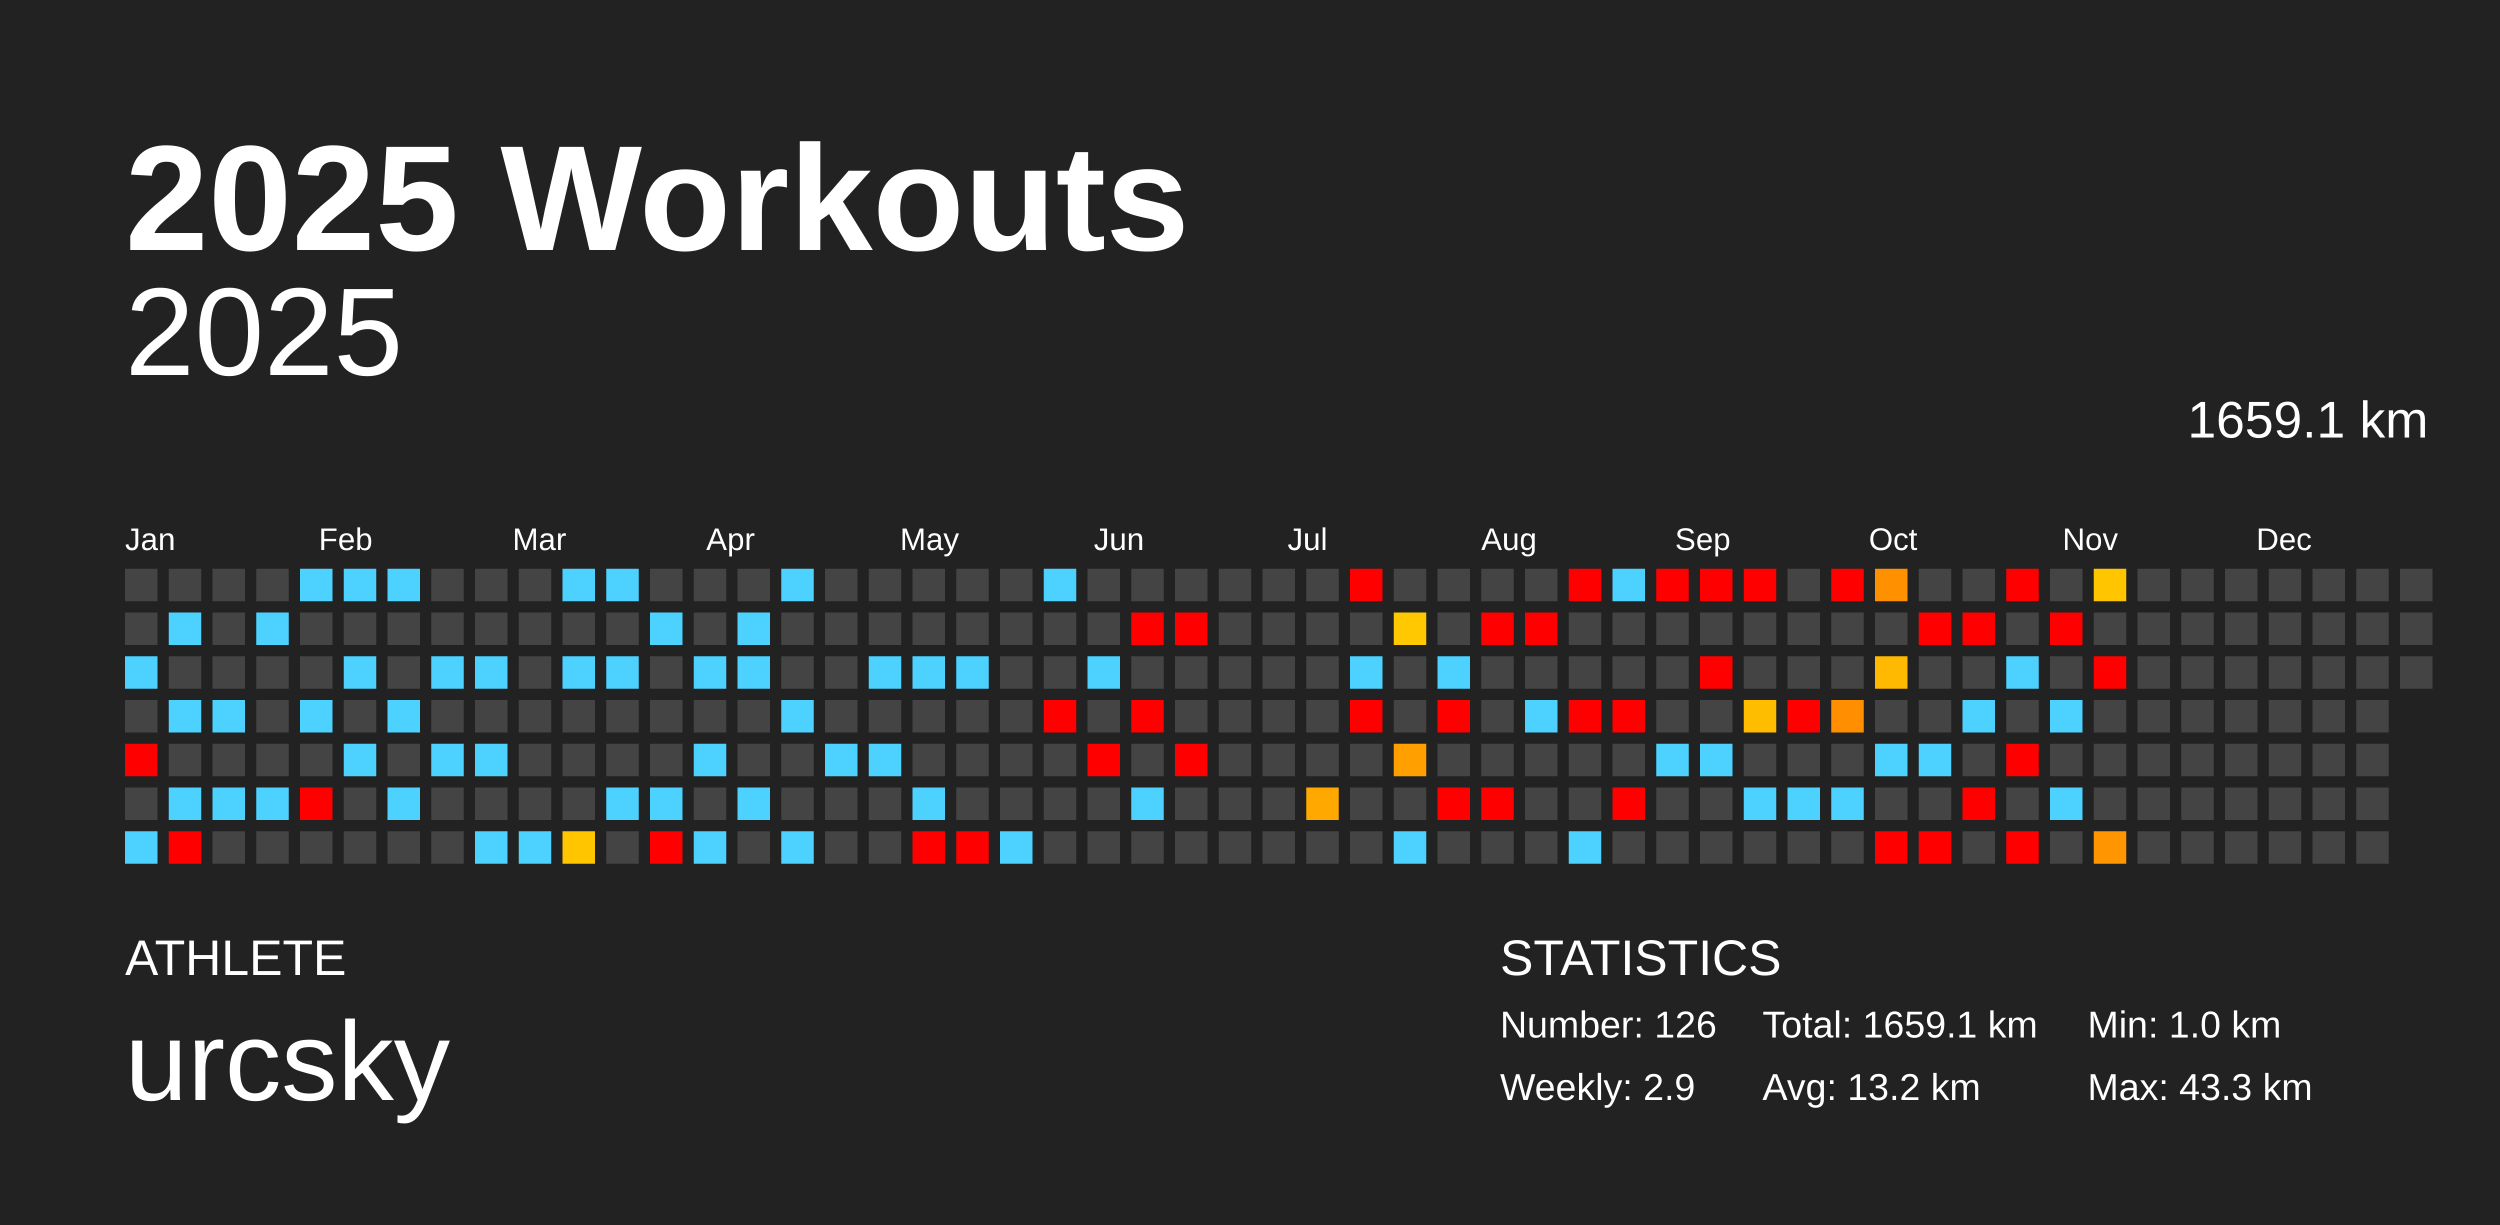
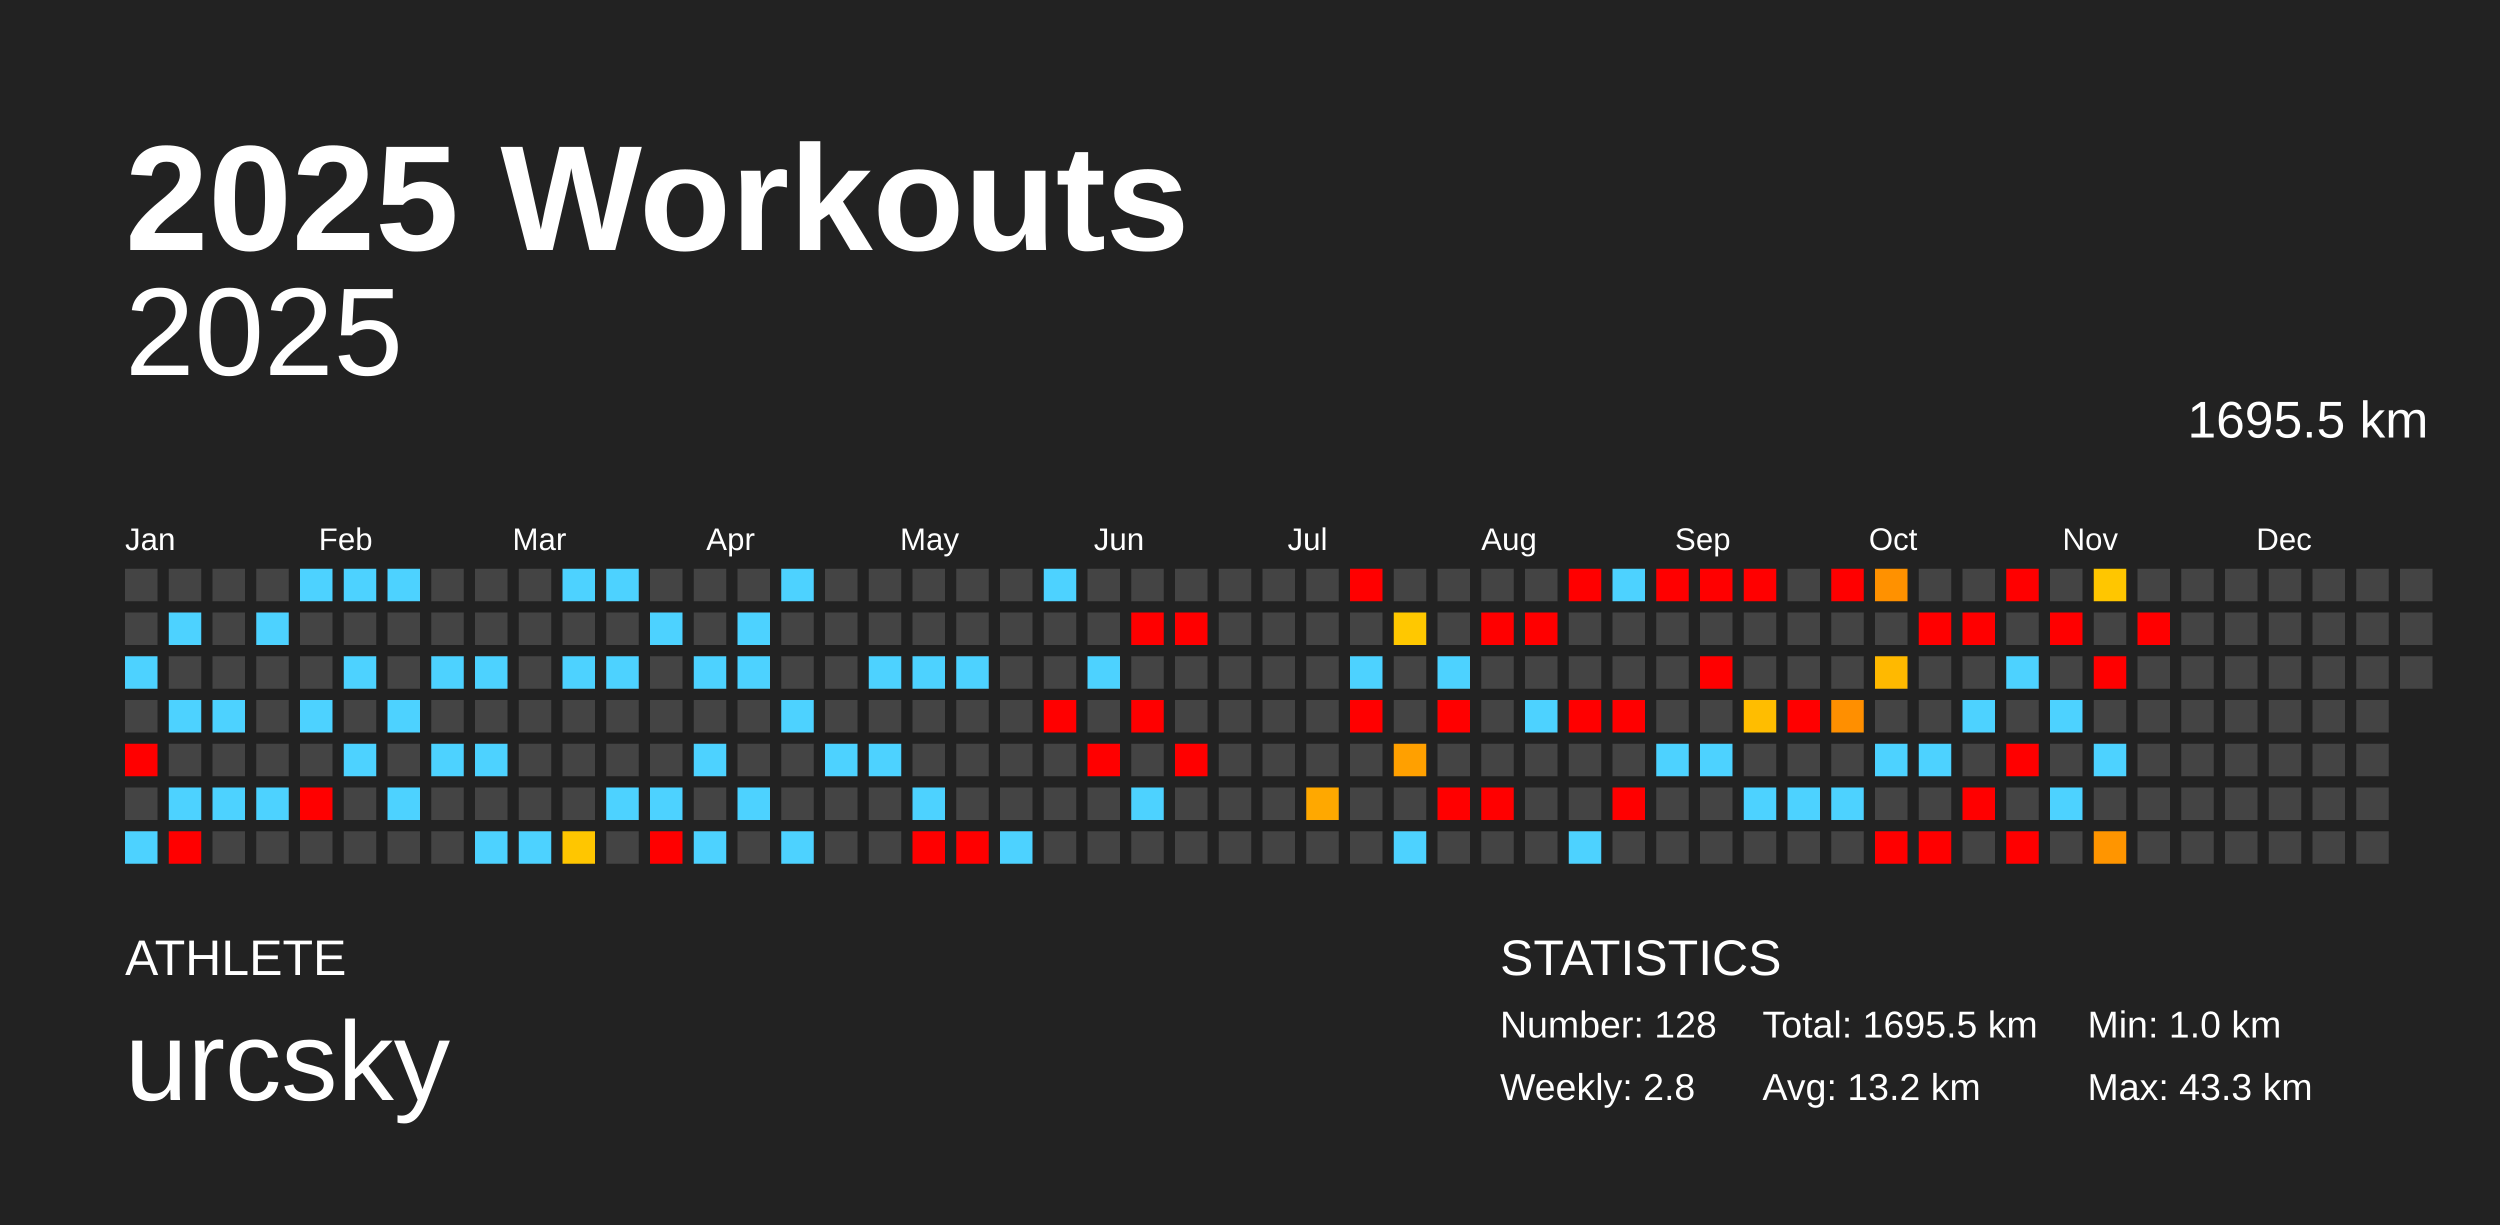
<svg xmlns="http://www.w3.org/2000/svg" baseProfile="full" height="98mm" version="1.1" viewBox="0,0,200,98" width="200mm">
  <defs />
  <rect fill="#222222" height="98" width="200" x="0" y="0" />
  <text fill="#FFFFFF" style="font-size:12px; font-family:Arial; font-weight:bold;" x="10" y="20">2025 Workouts</text>
  <text fill="#FFFFFF" style="font-size:4px; font-family:Arial" x="10" y="78">ATHLETE</text>
  <text fill="#FFFFFF" style="font-size:9px; font-family:Arial" x="10" y="88">urcsky</text>
  <text fill="#FFFFFF" style="font-size:4px; font-family:Arial" x="120" y="78">STATISTICS</text>
-   <text fill="#FFFFFF" style="font-size:3px; font-family:Arial" x="120" y="83">Number: 126</text>
-   <text fill="#FFFFFF" style="font-size:3px; font-family:Arial" x="120" y="88">Weekly: 2.9</text>
-   <text fill="#FFFFFF" style="font-size:3px; font-family:Arial" x="141" y="83">Total: 1659.1 km</text>
+   <text fill="#FFFFFF" style="font-size:3px; font-family:Arial" x="120" y="83">Number: 128</text>
+   <text fill="#FFFFFF" style="font-size:3px; font-family:Arial" x="120" y="88">Weekly: 2.8</text>
+   <text fill="#FFFFFF" style="font-size:3px; font-family:Arial" x="141" y="83">Total: 1695.5 km</text>
  <text fill="#FFFFFF" style="font-size:3px; font-family:Arial" x="141" y="88">Avg: 13.2 km</text>
  <text fill="#FFFFFF" style="font-size:3px; font-family:Arial" x="167" y="83">Min: 1.0 km</text>
  <text fill="#FFFFFF" style="font-size:3px; font-family:Arial" x="167" y="88">Max: 43.3 km</text>
  <text alignment-baseline="hanging" fill="#FFFFFF" style="font-size:10.0px; font-family:Arial;" x="10" y="30">2025</text>
-   <text alignment-baseline="hanging" fill="#FFFFFF" style="font-size:4.125px; font-family:Arial;" x="175" y="35">1659.1 km</text>
+   <text alignment-baseline="hanging" fill="#FFFFFF" style="font-size:4.125px; font-family:Arial;" x="175" y="35">1695.5 km</text>
  <text fill="#FFFFFF" style="font-size:2.5px; font-family:Arial" x="10.0" y="44">Jan</text>
  <text fill="#FFFFFF" style="font-size:2.5px; font-family:Arial" x="25.5" y="44">Feb</text>
  <text fill="#FFFFFF" style="font-size:2.5px; font-family:Arial" x="41.0" y="44">Mar</text>
  <text fill="#FFFFFF" style="font-size:2.5px; font-family:Arial" x="56.5" y="44">Apr</text>
  <text fill="#FFFFFF" style="font-size:2.5px; font-family:Arial" x="72.0" y="44">May</text>
  <text fill="#FFFFFF" style="font-size:2.5px; font-family:Arial" x="87.5" y="44">Jun</text>
  <text fill="#FFFFFF" style="font-size:2.5px; font-family:Arial" x="103.0" y="44">Jul</text>
  <text fill="#FFFFFF" style="font-size:2.5px; font-family:Arial" x="118.5" y="44">Aug</text>
  <text fill="#FFFFFF" style="font-size:2.5px; font-family:Arial" x="134.0" y="44">Sep</text>
  <text fill="#FFFFFF" style="font-size:2.5px; font-family:Arial" x="149.5" y="44">Oct</text>
  <text fill="#FFFFFF" style="font-size:2.5px; font-family:Arial" x="165.0" y="44">Nov</text>
  <text fill="#FFFFFF" style="font-size:2.5px; font-family:Arial" x="180.5" y="44">Dec</text>
  <rect fill="#444444" height="2.6" width="2.6" x="10.0" y="45.5" />
  <rect fill="#444444" height="2.6" width="2.6" x="10.0" y="49.0" />
  <rect fill="#4dd2ff" height="2.6" width="2.6" x="10.0" y="52.5" />
  <rect fill="#444444" height="2.6" width="2.6" x="10.0" y="56.0" />
  <rect fill="red" height="2.6" width="2.6" x="10.0" y="59.5" />
  <rect fill="#444444" height="2.6" width="2.6" x="10.0" y="63.0" />
  <rect fill="#4dd2ff" height="2.6" width="2.6" x="10.0" y="66.5" />
  <rect fill="#444444" height="2.6" width="2.6" x="13.5" y="45.5" />
  <rect fill="#4dd2ff" height="2.6" width="2.6" x="13.5" y="49.0" />
  <rect fill="#444444" height="2.6" width="2.6" x="13.5" y="52.5" />
  <rect fill="#4dd2ff" height="2.6" width="2.6" x="13.5" y="56.0" />
  <rect fill="#444444" height="2.6" width="2.6" x="13.5" y="59.5" />
  <rect fill="#4dd2ff" height="2.6" width="2.6" x="13.5" y="63.0" />
  <rect fill="red" height="2.6" width="2.6" x="13.5" y="66.5" />
  <rect fill="#444444" height="2.6" width="2.6" x="17.0" y="45.5" />
  <rect fill="#444444" height="2.6" width="2.6" x="17.0" y="49.0" />
  <rect fill="#444444" height="2.6" width="2.6" x="17.0" y="52.5" />
  <rect fill="#4dd2ff" height="2.6" width="2.6" x="17.0" y="56.0" />
  <rect fill="#444444" height="2.6" width="2.6" x="17.0" y="59.5" />
  <rect fill="#4dd2ff" height="2.6" width="2.6" x="17.0" y="63.0" />
  <rect fill="#444444" height="2.6" width="2.6" x="17.0" y="66.5" />
  <rect fill="#444444" height="2.6" width="2.6" x="20.5" y="45.5" />
  <rect fill="#4dd2ff" height="2.6" width="2.6" x="20.5" y="49.0" />
  <rect fill="#444444" height="2.6" width="2.6" x="20.5" y="52.5" />
  <rect fill="#444444" height="2.6" width="2.6" x="20.5" y="56.0" />
  <rect fill="#444444" height="2.6" width="2.6" x="20.5" y="59.5" />
  <rect fill="#4dd2ff" height="2.6" width="2.6" x="20.5" y="63.0" />
  <rect fill="#444444" height="2.6" width="2.6" x="20.5" y="66.5" />
  <rect fill="#4dd2ff" height="2.6" width="2.6" x="24.0" y="45.5" />
  <rect fill="#444444" height="2.6" width="2.6" x="24.0" y="49.0" />
  <rect fill="#444444" height="2.6" width="2.6" x="24.0" y="52.5" />
  <rect fill="#4dd2ff" height="2.6" width="2.6" x="24.0" y="56.0" />
  <rect fill="#444444" height="2.6" width="2.6" x="24.0" y="59.5" />
  <rect fill="red" height="2.6" width="2.6" x="24.0" y="63.0" />
  <rect fill="#444444" height="2.6" width="2.6" x="24.0" y="66.5" />
  <rect fill="#4dd2ff" height="2.6" width="2.6" x="27.5" y="45.5" />
  <rect fill="#444444" height="2.6" width="2.6" x="27.5" y="49.0" />
  <rect fill="#4dd2ff" height="2.6" width="2.6" x="27.5" y="52.5" />
  <rect fill="#444444" height="2.6" width="2.6" x="27.5" y="56.0" />
  <rect fill="#4dd2ff" height="2.6" width="2.6" x="27.5" y="59.5" />
  <rect fill="#444444" height="2.6" width="2.6" x="27.5" y="63.0" />
  <rect fill="#444444" height="2.6" width="2.6" x="27.5" y="66.5" />
  <rect fill="#4dd2ff" height="2.6" width="2.6" x="31.0" y="45.5" />
  <rect fill="#444444" height="2.6" width="2.6" x="31.0" y="49.0" />
  <rect fill="#444444" height="2.6" width="2.6" x="31.0" y="52.5" />
  <rect fill="#4dd2ff" height="2.6" width="2.6" x="31.0" y="56.0" />
  <rect fill="#444444" height="2.6" width="2.6" x="31.0" y="59.5" />
  <rect fill="#4dd2ff" height="2.6" width="2.6" x="31.0" y="63.0" />
  <rect fill="#444444" height="2.6" width="2.6" x="31.0" y="66.5" />
  <rect fill="#444444" height="2.6" width="2.6" x="34.5" y="45.5" />
  <rect fill="#444444" height="2.6" width="2.6" x="34.5" y="49.0" />
  <rect fill="#4dd2ff" height="2.6" width="2.6" x="34.5" y="52.5" />
  <rect fill="#444444" height="2.6" width="2.6" x="34.5" y="56.0" />
  <rect fill="#4dd2ff" height="2.6" width="2.6" x="34.5" y="59.5" />
  <rect fill="#444444" height="2.6" width="2.6" x="34.5" y="63.0" />
  <rect fill="#444444" height="2.6" width="2.6" x="34.5" y="66.5" />
  <rect fill="#444444" height="2.6" width="2.6" x="38.0" y="45.5" />
  <rect fill="#444444" height="2.6" width="2.6" x="38.0" y="49.0" />
  <rect fill="#4dd2ff" height="2.6" width="2.6" x="38.0" y="52.5" />
  <rect fill="#444444" height="2.6" width="2.6" x="38.0" y="56.0" />
  <rect fill="#4dd2ff" height="2.6" width="2.6" x="38.0" y="59.5" />
  <rect fill="#444444" height="2.6" width="2.6" x="38.0" y="63.0" />
  <rect fill="#4dd2ff" height="2.6" width="2.6" x="38.0" y="66.5" />
  <rect fill="#444444" height="2.6" width="2.6" x="41.5" y="45.5" />
  <rect fill="#444444" height="2.6" width="2.6" x="41.5" y="49.0" />
  <rect fill="#444444" height="2.6" width="2.6" x="41.5" y="52.5" />
  <rect fill="#444444" height="2.6" width="2.6" x="41.5" y="56.0" />
  <rect fill="#444444" height="2.6" width="2.6" x="41.5" y="59.5" />
  <rect fill="#444444" height="2.6" width="2.6" x="41.5" y="63.0" />
  <rect fill="#4dd2ff" height="2.6" width="2.6" x="41.5" y="66.5" />
  <rect fill="#4dd2ff" height="2.6" width="2.6" x="45.0" y="45.5" />
  <rect fill="#444444" height="2.6" width="2.6" x="45.0" y="49.0" />
  <rect fill="#4dd2ff" height="2.6" width="2.6" x="45.0" y="52.5" />
  <rect fill="#444444" height="2.6" width="2.6" x="45.0" y="56.0" />
  <rect fill="#444444" height="2.6" width="2.6" x="45.0" y="59.5" />
  <rect fill="#444444" height="2.6" width="2.6" x="45.0" y="63.0" />
  <rect fill="#ffc600" height="2.6" width="2.6" x="45.0" y="66.5" />
  <rect fill="#4dd2ff" height="2.6" width="2.6" x="48.5" y="45.5" />
  <rect fill="#444444" height="2.6" width="2.6" x="48.5" y="49.0" />
  <rect fill="#4dd2ff" height="2.6" width="2.6" x="48.5" y="52.5" />
  <rect fill="#444444" height="2.6" width="2.6" x="48.5" y="56.0" />
  <rect fill="#444444" height="2.6" width="2.6" x="48.5" y="59.5" />
  <rect fill="#4dd2ff" height="2.6" width="2.6" x="48.5" y="63.0" />
  <rect fill="#444444" height="2.6" width="2.6" x="48.5" y="66.5" />
  <rect fill="#444444" height="2.6" width="2.6" x="52.0" y="45.5" />
  <rect fill="#4dd2ff" height="2.6" width="2.6" x="52.0" y="49.0" />
  <rect fill="#444444" height="2.6" width="2.6" x="52.0" y="52.5" />
  <rect fill="#444444" height="2.6" width="2.6" x="52.0" y="56.0" />
  <rect fill="#444444" height="2.6" width="2.6" x="52.0" y="59.5" />
  <rect fill="#4dd2ff" height="2.6" width="2.6" x="52.0" y="63.0" />
  <rect fill="red" height="2.6" width="2.6" x="52.0" y="66.5" />
  <rect fill="#444444" height="2.6" width="2.6" x="55.5" y="45.5" />
  <rect fill="#444444" height="2.6" width="2.6" x="55.5" y="49.0" />
  <rect fill="#4dd2ff" height="2.6" width="2.6" x="55.5" y="52.5" />
  <rect fill="#444444" height="2.6" width="2.6" x="55.5" y="56.0" />
  <rect fill="#4dd2ff" height="2.6" width="2.6" x="55.5" y="59.5" />
  <rect fill="#444444" height="2.6" width="2.6" x="55.5" y="63.0" />
  <rect fill="#4dd2ff" height="2.6" width="2.6" x="55.5" y="66.5" />
  <rect fill="#444444" height="2.6" width="2.6" x="59.0" y="45.5" />
  <rect fill="#4dd2ff" height="2.6" width="2.6" x="59.0" y="49.0" />
  <rect fill="#4dd2ff" height="2.6" width="2.6" x="59.0" y="52.5" />
  <rect fill="#444444" height="2.6" width="2.6" x="59.0" y="56.0" />
  <rect fill="#444444" height="2.6" width="2.6" x="59.0" y="59.5" />
  <rect fill="#4dd2ff" height="2.6" width="2.6" x="59.0" y="63.0" />
  <rect fill="#444444" height="2.6" width="2.6" x="59.0" y="66.5" />
  <rect fill="#4dd2ff" height="2.6" width="2.6" x="62.5" y="45.5" />
  <rect fill="#444444" height="2.6" width="2.6" x="62.5" y="49.0" />
  <rect fill="#444444" height="2.6" width="2.6" x="62.5" y="52.5" />
  <rect fill="#4dd2ff" height="2.6" width="2.6" x="62.5" y="56.0" />
  <rect fill="#444444" height="2.6" width="2.6" x="62.5" y="59.5" />
  <rect fill="#444444" height="2.6" width="2.6" x="62.5" y="63.0" />
  <rect fill="#4dd2ff" height="2.6" width="2.6" x="62.5" y="66.5" />
  <rect fill="#444444" height="2.6" width="2.6" x="66.0" y="45.5" />
  <rect fill="#444444" height="2.6" width="2.6" x="66.0" y="49.0" />
  <rect fill="#444444" height="2.6" width="2.6" x="66.0" y="52.5" />
  <rect fill="#444444" height="2.6" width="2.6" x="66.0" y="56.0" />
  <rect fill="#4dd2ff" height="2.6" width="2.6" x="66.0" y="59.5" />
  <rect fill="#444444" height="2.6" width="2.6" x="66.0" y="63.0" />
  <rect fill="#444444" height="2.6" width="2.6" x="66.0" y="66.5" />
  <rect fill="#444444" height="2.6" width="2.6" x="69.5" y="45.5" />
  <rect fill="#444444" height="2.6" width="2.6" x="69.5" y="49.0" />
  <rect fill="#4dd2ff" height="2.6" width="2.6" x="69.5" y="52.5" />
  <rect fill="#444444" height="2.6" width="2.6" x="69.5" y="56.0" />
  <rect fill="#4dd2ff" height="2.6" width="2.6" x="69.5" y="59.5" />
  <rect fill="#444444" height="2.6" width="2.6" x="69.5" y="63.0" />
  <rect fill="#444444" height="2.6" width="2.6" x="69.5" y="66.5" />
  <rect fill="#444444" height="2.6" width="2.6" x="73.0" y="45.5" />
  <rect fill="#444444" height="2.6" width="2.6" x="73.0" y="49.0" />
  <rect fill="#4dd2ff" height="2.6" width="2.6" x="73.0" y="52.5" />
  <rect fill="#444444" height="2.6" width="2.6" x="73.0" y="56.0" />
  <rect fill="#444444" height="2.6" width="2.6" x="73.0" y="59.5" />
  <rect fill="#4dd2ff" height="2.6" width="2.6" x="73.0" y="63.0" />
  <rect fill="red" height="2.6" width="2.6" x="73.0" y="66.5" />
  <rect fill="#444444" height="2.6" width="2.6" x="76.5" y="45.5" />
  <rect fill="#444444" height="2.6" width="2.6" x="76.5" y="49.0" />
  <rect fill="#4dd2ff" height="2.6" width="2.6" x="76.5" y="52.5" />
  <rect fill="#444444" height="2.6" width="2.6" x="76.5" y="56.0" />
  <rect fill="#444444" height="2.6" width="2.6" x="76.5" y="59.5" />
  <rect fill="#444444" height="2.6" width="2.6" x="76.5" y="63.0" />
  <rect fill="red" height="2.6" width="2.6" x="76.5" y="66.5" />
  <rect fill="#444444" height="2.6" width="2.6" x="80.0" y="45.5" />
  <rect fill="#444444" height="2.6" width="2.6" x="80.0" y="49.0" />
  <rect fill="#444444" height="2.6" width="2.6" x="80.0" y="52.5" />
  <rect fill="#444444" height="2.6" width="2.6" x="80.0" y="56.0" />
  <rect fill="#444444" height="2.6" width="2.6" x="80.0" y="59.5" />
  <rect fill="#444444" height="2.6" width="2.6" x="80.0" y="63.0" />
  <rect fill="#4dd2ff" height="2.6" width="2.6" x="80.0" y="66.5" />
  <rect fill="#4dd2ff" height="2.6" width="2.6" x="83.5" y="45.5" />
  <rect fill="#444444" height="2.6" width="2.6" x="83.5" y="49.0" />
  <rect fill="#444444" height="2.6" width="2.6" x="83.5" y="52.5" />
  <rect fill="red" height="2.6" width="2.6" x="83.5" y="56.0" />
  <rect fill="#444444" height="2.6" width="2.6" x="83.5" y="59.5" />
  <rect fill="#444444" height="2.6" width="2.6" x="83.5" y="63.0" />
  <rect fill="#444444" height="2.6" width="2.6" x="83.5" y="66.5" />
  <rect fill="#444444" height="2.6" width="2.6" x="87.0" y="45.5" />
  <rect fill="#444444" height="2.6" width="2.6" x="87.0" y="49.0" />
  <rect fill="#4dd2ff" height="2.6" width="2.6" x="87.0" y="52.5" />
  <rect fill="#444444" height="2.6" width="2.6" x="87.0" y="56.0" />
  <rect fill="red" height="2.6" width="2.6" x="87.0" y="59.5" />
  <rect fill="#444444" height="2.6" width="2.6" x="87.0" y="63.0" />
  <rect fill="#444444" height="2.6" width="2.6" x="87.0" y="66.5" />
  <rect fill="#444444" height="2.6" width="2.6" x="90.5" y="45.5" />
  <rect fill="red" height="2.6" width="2.6" x="90.5" y="49.0" />
  <rect fill="#444444" height="2.6" width="2.6" x="90.5" y="52.5" />
  <rect fill="red" height="2.6" width="2.6" x="90.5" y="56.0" />
  <rect fill="#444444" height="2.6" width="2.6" x="90.5" y="59.5" />
  <rect fill="#4dd2ff" height="2.6" width="2.6" x="90.5" y="63.0" />
  <rect fill="#444444" height="2.6" width="2.6" x="90.5" y="66.5" />
  <rect fill="#444444" height="2.6" width="2.6" x="94.0" y="45.5" />
  <rect fill="red" height="2.6" width="2.6" x="94.0" y="49.0" />
  <rect fill="#444444" height="2.6" width="2.6" x="94.0" y="52.5" />
  <rect fill="#444444" height="2.6" width="2.6" x="94.0" y="56.0" />
  <rect fill="red" height="2.6" width="2.6" x="94.0" y="59.5" />
  <rect fill="#444444" height="2.6" width="2.6" x="94.0" y="63.0" />
  <rect fill="#444444" height="2.6" width="2.6" x="94.0" y="66.5" />
  <rect fill="#444444" height="2.6" width="2.6" x="97.5" y="45.5" />
  <rect fill="#444444" height="2.6" width="2.6" x="97.5" y="49.0" />
  <rect fill="#444444" height="2.6" width="2.6" x="97.5" y="52.5" />
  <rect fill="#444444" height="2.6" width="2.6" x="97.5" y="56.0" />
  <rect fill="#444444" height="2.6" width="2.6" x="97.5" y="59.5" />
  <rect fill="#444444" height="2.6" width="2.6" x="97.5" y="63.0" />
  <rect fill="#444444" height="2.6" width="2.6" x="97.5" y="66.5" />
  <rect fill="#444444" height="2.6" width="2.6" x="101.0" y="45.5" />
  <rect fill="#444444" height="2.6" width="2.6" x="101.0" y="49.0" />
  <rect fill="#444444" height="2.6" width="2.6" x="101.0" y="52.5" />
  <rect fill="#444444" height="2.6" width="2.6" x="101.0" y="56.0" />
  <rect fill="#444444" height="2.6" width="2.6" x="101.0" y="59.5" />
  <rect fill="#444444" height="2.6" width="2.6" x="101.0" y="63.0" />
  <rect fill="#444444" height="2.6" width="2.6" x="101.0" y="66.5" />
  <rect fill="#444444" height="2.6" width="2.6" x="104.5" y="45.5" />
  <rect fill="#444444" height="2.6" width="2.6" x="104.5" y="49.0" />
  <rect fill="#444444" height="2.6" width="2.6" x="104.5" y="52.5" />
  <rect fill="#444444" height="2.6" width="2.6" x="104.5" y="56.0" />
  <rect fill="#444444" height="2.6" width="2.6" x="104.5" y="59.5" />
  <rect fill="#ffa800" height="2.6" width="2.6" x="104.5" y="63.0" />
  <rect fill="#444444" height="2.6" width="2.6" x="104.5" y="66.5" />
  <rect fill="red" height="2.6" width="2.6" x="108.0" y="45.5" />
  <rect fill="#444444" height="2.6" width="2.6" x="108.0" y="49.0" />
  <rect fill="#4dd2ff" height="2.6" width="2.6" x="108.0" y="52.5" />
  <rect fill="red" height="2.6" width="2.6" x="108.0" y="56.0" />
  <rect fill="#444444" height="2.6" width="2.6" x="108.0" y="59.5" />
  <rect fill="#444444" height="2.6" width="2.6" x="108.0" y="63.0" />
  <rect fill="#444444" height="2.6" width="2.6" x="108.0" y="66.5" />
  <rect fill="#444444" height="2.6" width="2.6" x="111.5" y="45.5" />
  <rect fill="#ffc800" height="2.6" width="2.6" x="111.5" y="49.0" />
  <rect fill="#444444" height="2.6" width="2.6" x="111.5" y="52.5" />
  <rect fill="#444444" height="2.6" width="2.6" x="111.5" y="56.0" />
  <rect fill="#ffa000" height="2.6" width="2.6" x="111.5" y="59.5" />
  <rect fill="#444444" height="2.6" width="2.6" x="111.5" y="63.0" />
  <rect fill="#4dd2ff" height="2.6" width="2.6" x="111.5" y="66.5" />
  <rect fill="#444444" height="2.6" width="2.6" x="115.0" y="45.5" />
  <rect fill="#444444" height="2.6" width="2.6" x="115.0" y="49.0" />
  <rect fill="#4dd2ff" height="2.6" width="2.6" x="115.0" y="52.5" />
  <rect fill="red" height="2.6" width="2.6" x="115.0" y="56.0" />
  <rect fill="#444444" height="2.6" width="2.6" x="115.0" y="59.5" />
  <rect fill="red" height="2.6" width="2.6" x="115.0" y="63.0" />
  <rect fill="#444444" height="2.6" width="2.6" x="115.0" y="66.5" />
  <rect fill="#444444" height="2.6" width="2.6" x="118.5" y="45.5" />
  <rect fill="red" height="2.6" width="2.6" x="118.5" y="49.0" />
  <rect fill="#444444" height="2.6" width="2.6" x="118.5" y="52.5" />
  <rect fill="#444444" height="2.6" width="2.6" x="118.5" y="56.0" />
  <rect fill="#444444" height="2.6" width="2.6" x="118.5" y="59.5" />
  <rect fill="red" height="2.6" width="2.6" x="118.5" y="63.0" />
  <rect fill="#444444" height="2.6" width="2.6" x="118.5" y="66.5" />
  <rect fill="#444444" height="2.6" width="2.6" x="122.0" y="45.5" />
  <rect fill="red" height="2.6" width="2.6" x="122.0" y="49.0" />
  <rect fill="#444444" height="2.6" width="2.6" x="122.0" y="52.5" />
  <rect fill="#4dd2ff" height="2.6" width="2.6" x="122.0" y="56.0" />
  <rect fill="#444444" height="2.6" width="2.6" x="122.0" y="59.5" />
  <rect fill="#444444" height="2.6" width="2.6" x="122.0" y="63.0" />
  <rect fill="#444444" height="2.6" width="2.6" x="122.0" y="66.5" />
  <rect fill="red" height="2.6" width="2.6" x="125.5" y="45.5" />
  <rect fill="#444444" height="2.6" width="2.6" x="125.5" y="49.0" />
  <rect fill="#444444" height="2.6" width="2.6" x="125.5" y="52.5" />
  <rect fill="red" height="2.6" width="2.6" x="125.5" y="56.0" />
  <rect fill="#444444" height="2.6" width="2.6" x="125.5" y="59.5" />
  <rect fill="#444444" height="2.6" width="2.6" x="125.5" y="63.0" />
  <rect fill="#4dd2ff" height="2.6" width="2.6" x="125.5" y="66.5" />
  <rect fill="#4dd2ff" height="2.6" width="2.6" x="129.0" y="45.5" />
  <rect fill="#444444" height="2.6" width="2.6" x="129.0" y="49.0" />
  <rect fill="#444444" height="2.6" width="2.6" x="129.0" y="52.5" />
  <rect fill="red" height="2.6" width="2.6" x="129.0" y="56.0" />
  <rect fill="#444444" height="2.6" width="2.6" x="129.0" y="59.5" />
  <rect fill="red" height="2.6" width="2.6" x="129.0" y="63.0" />
  <rect fill="#444444" height="2.6" width="2.6" x="129.0" y="66.5" />
  <rect fill="red" height="2.6" width="2.6" x="132.5" y="45.5" />
  <rect fill="#444444" height="2.6" width="2.6" x="132.5" y="49.0" />
  <rect fill="#444444" height="2.6" width="2.6" x="132.5" y="52.5" />
  <rect fill="#444444" height="2.6" width="2.6" x="132.5" y="56.0" />
  <rect fill="#4dd2ff" height="2.6" width="2.6" x="132.5" y="59.5" />
  <rect fill="#444444" height="2.6" width="2.6" x="132.5" y="63.0" />
  <rect fill="#444444" height="2.6" width="2.6" x="132.5" y="66.5" />
  <rect fill="red" height="2.6" width="2.6" x="136.0" y="45.5" />
  <rect fill="#444444" height="2.6" width="2.6" x="136.0" y="49.0" />
  <rect fill="red" height="2.6" width="2.6" x="136.0" y="52.5" />
  <rect fill="#444444" height="2.6" width="2.6" x="136.0" y="56.0" />
  <rect fill="#4dd2ff" height="2.6" width="2.6" x="136.0" y="59.5" />
  <rect fill="#444444" height="2.6" width="2.6" x="136.0" y="63.0" />
  <rect fill="#444444" height="2.6" width="2.6" x="136.0" y="66.5" />
  <rect fill="red" height="2.6" width="2.6" x="139.5" y="45.5" />
  <rect fill="#444444" height="2.6" width="2.6" x="139.5" y="49.0" />
  <rect fill="#444444" height="2.6" width="2.6" x="139.5" y="52.5" />
  <rect fill="#ffbd00" height="2.6" width="2.6" x="139.5" y="56.0" />
  <rect fill="#444444" height="2.6" width="2.6" x="139.5" y="59.5" />
  <rect fill="#4dd2ff" height="2.6" width="2.6" x="139.5" y="63.0" />
  <rect fill="#444444" height="2.6" width="2.6" x="139.5" y="66.5" />
  <rect fill="#444444" height="2.6" width="2.6" x="143.0" y="45.5" />
  <rect fill="#444444" height="2.6" width="2.6" x="143.0" y="49.0" />
  <rect fill="#444444" height="2.6" width="2.6" x="143.0" y="52.5" />
  <rect fill="red" height="2.6" width="2.6" x="143.0" y="56.0" />
  <rect fill="#444444" height="2.6" width="2.6" x="143.0" y="59.5" />
  <rect fill="#4dd2ff" height="2.6" width="2.6" x="143.0" y="63.0" />
  <rect fill="#444444" height="2.6" width="2.6" x="143.0" y="66.5" />
  <rect fill="red" height="2.6" width="2.6" x="146.5" y="45.5" />
  <rect fill="#444444" height="2.6" width="2.6" x="146.5" y="49.0" />
  <rect fill="#444444" height="2.6" width="2.6" x="146.5" y="52.5" />
  <rect fill="#ff8f00" height="2.6" width="2.6" x="146.5" y="56.0" />
  <rect fill="#444444" height="2.6" width="2.6" x="146.5" y="59.5" />
  <rect fill="#4dd2ff" height="2.6" width="2.6" x="146.5" y="63.0" />
  <rect fill="#444444" height="2.6" width="2.6" x="146.5" y="66.5" />
  <rect fill="#ff9100" height="2.6" width="2.6" x="150.0" y="45.5" />
  <rect fill="#444444" height="2.6" width="2.6" x="150.0" y="49.0" />
  <rect fill="#ffb900" height="2.6" width="2.6" x="150.0" y="52.5" />
  <rect fill="#444444" height="2.6" width="2.6" x="150.0" y="56.0" />
  <rect fill="#4dd2ff" height="2.6" width="2.6" x="150.0" y="59.5" />
  <rect fill="#444444" height="2.6" width="2.6" x="150.0" y="63.0" />
  <rect fill="red" height="2.6" width="2.6" x="150.0" y="66.5" />
  <rect fill="#444444" height="2.6" width="2.6" x="153.5" y="45.5" />
  <rect fill="red" height="2.6" width="2.6" x="153.5" y="49.0" />
  <rect fill="#444444" height="2.6" width="2.6" x="153.5" y="52.5" />
  <rect fill="#444444" height="2.6" width="2.6" x="153.5" y="56.0" />
  <rect fill="#4dd2ff" height="2.6" width="2.6" x="153.5" y="59.5" />
  <rect fill="#444444" height="2.6" width="2.6" x="153.5" y="63.0" />
  <rect fill="red" height="2.6" width="2.6" x="153.5" y="66.5" />
  <rect fill="#444444" height="2.6" width="2.6" x="157.0" y="45.5" />
  <rect fill="red" height="2.6" width="2.6" x="157.0" y="49.0" />
  <rect fill="#444444" height="2.6" width="2.6" x="157.0" y="52.5" />
  <rect fill="#4dd2ff" height="2.6" width="2.6" x="157.0" y="56.0" />
  <rect fill="#444444" height="2.6" width="2.6" x="157.0" y="59.5" />
  <rect fill="red" height="2.6" width="2.6" x="157.0" y="63.0" />
  <rect fill="#444444" height="2.6" width="2.6" x="157.0" y="66.5" />
  <rect fill="red" height="2.6" width="2.6" x="160.5" y="45.5" />
  <rect fill="#444444" height="2.6" width="2.6" x="160.5" y="49.0" />
  <rect fill="#4dd2ff" height="2.6" width="2.6" x="160.5" y="52.5" />
  <rect fill="#444444" height="2.6" width="2.6" x="160.5" y="56.0" />
  <rect fill="red" height="2.6" width="2.6" x="160.5" y="59.5" />
  <rect fill="#444444" height="2.6" width="2.6" x="160.5" y="63.0" />
  <rect fill="red" height="2.6" width="2.6" x="160.5" y="66.5" />
  <rect fill="#444444" height="2.6" width="2.6" x="164.0" y="45.5" />
  <rect fill="red" height="2.6" width="2.6" x="164.0" y="49.0" />
  <rect fill="#444444" height="2.6" width="2.6" x="164.0" y="52.5" />
  <rect fill="#4dd2ff" height="2.6" width="2.6" x="164.0" y="56.0" />
  <rect fill="#444444" height="2.6" width="2.6" x="164.0" y="59.5" />
  <rect fill="#4dd2ff" height="2.6" width="2.6" x="164.0" y="63.0" />
  <rect fill="#444444" height="2.6" width="2.6" x="164.0" y="66.5" />
  <rect fill="#ffc600" height="2.6" width="2.6" x="167.5" y="45.5" />
  <rect fill="#444444" height="2.6" width="2.6" x="167.5" y="49.0" />
  <rect fill="red" height="2.6" width="2.6" x="167.5" y="52.5" />
  <rect fill="#444444" height="2.6" width="2.6" x="167.5" y="56.0" />
-   <rect fill="#444444" height="2.6" width="2.6" x="167.5" y="59.5" />
+   <rect fill="#4dd2ff" height="2.6" width="2.6" x="167.5" y="59.5" />
  <rect fill="#444444" height="2.6" width="2.6" x="167.5" y="63.0" />
  <rect fill="#ff9500" height="2.6" width="2.6" x="167.5" y="66.5" />
  <rect fill="#444444" height="2.6" width="2.6" x="171.0" y="45.5" />
-   <rect fill="#444444" height="2.6" width="2.6" x="171.0" y="49.0" />
+   <rect fill="red" height="2.6" width="2.6" x="171.0" y="49.0" />
  <rect fill="#444444" height="2.6" width="2.6" x="171.0" y="52.5" />
  <rect fill="#444444" height="2.6" width="2.6" x="171.0" y="56.0" />
  <rect fill="#444444" height="2.6" width="2.6" x="171.0" y="59.5" />
  <rect fill="#444444" height="2.6" width="2.6" x="171.0" y="63.0" />
  <rect fill="#444444" height="2.6" width="2.6" x="171.0" y="66.5" />
  <rect fill="#444444" height="2.6" width="2.6" x="174.5" y="45.5" />
  <rect fill="#444444" height="2.6" width="2.6" x="174.5" y="49.0" />
  <rect fill="#444444" height="2.6" width="2.6" x="174.5" y="52.5" />
  <rect fill="#444444" height="2.6" width="2.6" x="174.5" y="56.0" />
  <rect fill="#444444" height="2.6" width="2.6" x="174.5" y="59.5" />
  <rect fill="#444444" height="2.6" width="2.6" x="174.5" y="63.0" />
  <rect fill="#444444" height="2.6" width="2.6" x="174.5" y="66.5" />
  <rect fill="#444444" height="2.6" width="2.6" x="178.0" y="45.5" />
  <rect fill="#444444" height="2.6" width="2.6" x="178.0" y="49.0" />
  <rect fill="#444444" height="2.6" width="2.6" x="178.0" y="52.5" />
  <rect fill="#444444" height="2.6" width="2.6" x="178.0" y="56.0" />
  <rect fill="#444444" height="2.6" width="2.6" x="178.0" y="59.5" />
  <rect fill="#444444" height="2.6" width="2.6" x="178.0" y="63.0" />
  <rect fill="#444444" height="2.6" width="2.6" x="178.0" y="66.5" />
  <rect fill="#444444" height="2.6" width="2.6" x="181.5" y="45.5" />
  <rect fill="#444444" height="2.6" width="2.6" x="181.5" y="49.0" />
  <rect fill="#444444" height="2.6" width="2.6" x="181.5" y="52.5" />
  <rect fill="#444444" height="2.6" width="2.6" x="181.5" y="56.0" />
  <rect fill="#444444" height="2.6" width="2.6" x="181.5" y="59.5" />
  <rect fill="#444444" height="2.6" width="2.6" x="181.5" y="63.0" />
  <rect fill="#444444" height="2.6" width="2.6" x="181.5" y="66.5" />
  <rect fill="#444444" height="2.6" width="2.6" x="185.0" y="45.5" />
  <rect fill="#444444" height="2.6" width="2.6" x="185.0" y="49.0" />
  <rect fill="#444444" height="2.6" width="2.6" x="185.0" y="52.5" />
  <rect fill="#444444" height="2.6" width="2.6" x="185.0" y="56.0" />
  <rect fill="#444444" height="2.6" width="2.6" x="185.0" y="59.5" />
  <rect fill="#444444" height="2.6" width="2.6" x="185.0" y="63.0" />
  <rect fill="#444444" height="2.6" width="2.6" x="185.0" y="66.5" />
  <rect fill="#444444" height="2.6" width="2.6" x="188.5" y="45.5" />
  <rect fill="#444444" height="2.6" width="2.6" x="188.5" y="49.0" />
  <rect fill="#444444" height="2.6" width="2.6" x="188.5" y="52.5" />
  <rect fill="#444444" height="2.6" width="2.6" x="188.5" y="56.0" />
  <rect fill="#444444" height="2.6" width="2.6" x="188.5" y="59.5" />
  <rect fill="#444444" height="2.6" width="2.6" x="188.5" y="63.0" />
  <rect fill="#444444" height="2.6" width="2.6" x="188.5" y="66.5" />
  <rect fill="#444444" height="2.6" width="2.6" x="192.0" y="45.5" />
  <rect fill="#444444" height="2.6" width="2.6" x="192.0" y="49.0" />
  <rect fill="#444444" height="2.6" width="2.6" x="192.0" y="52.5" />
</svg>
